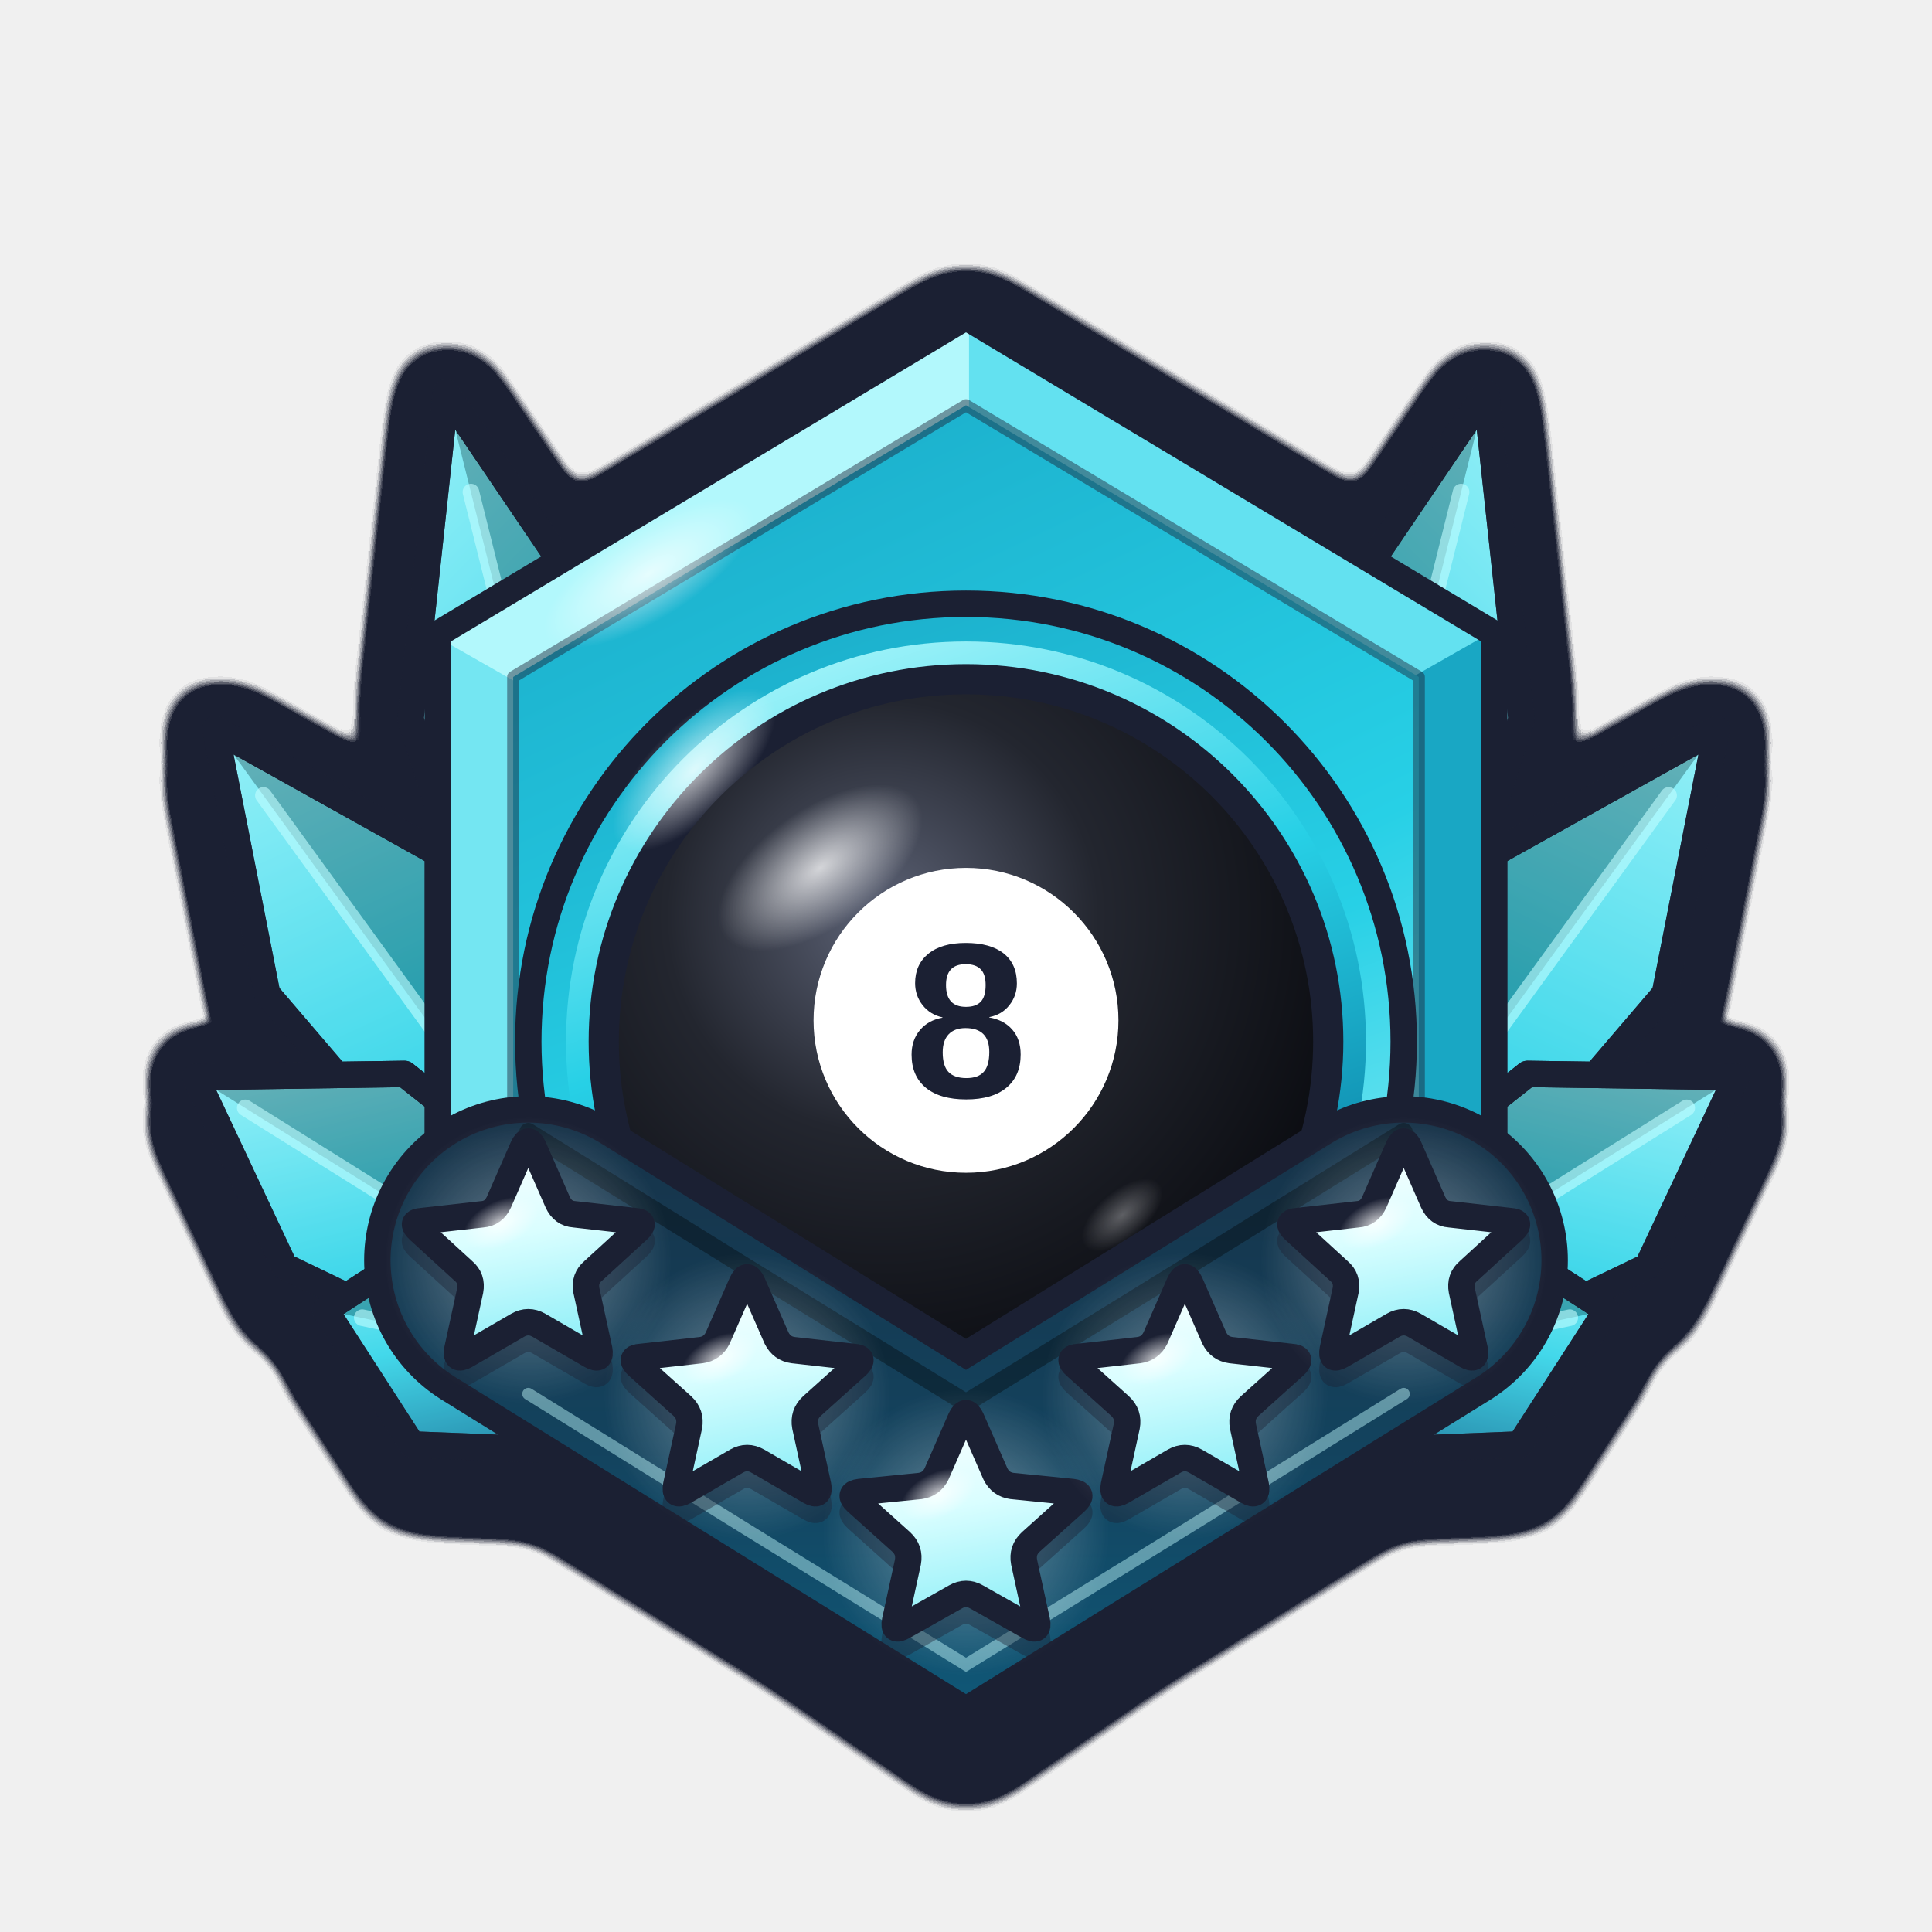
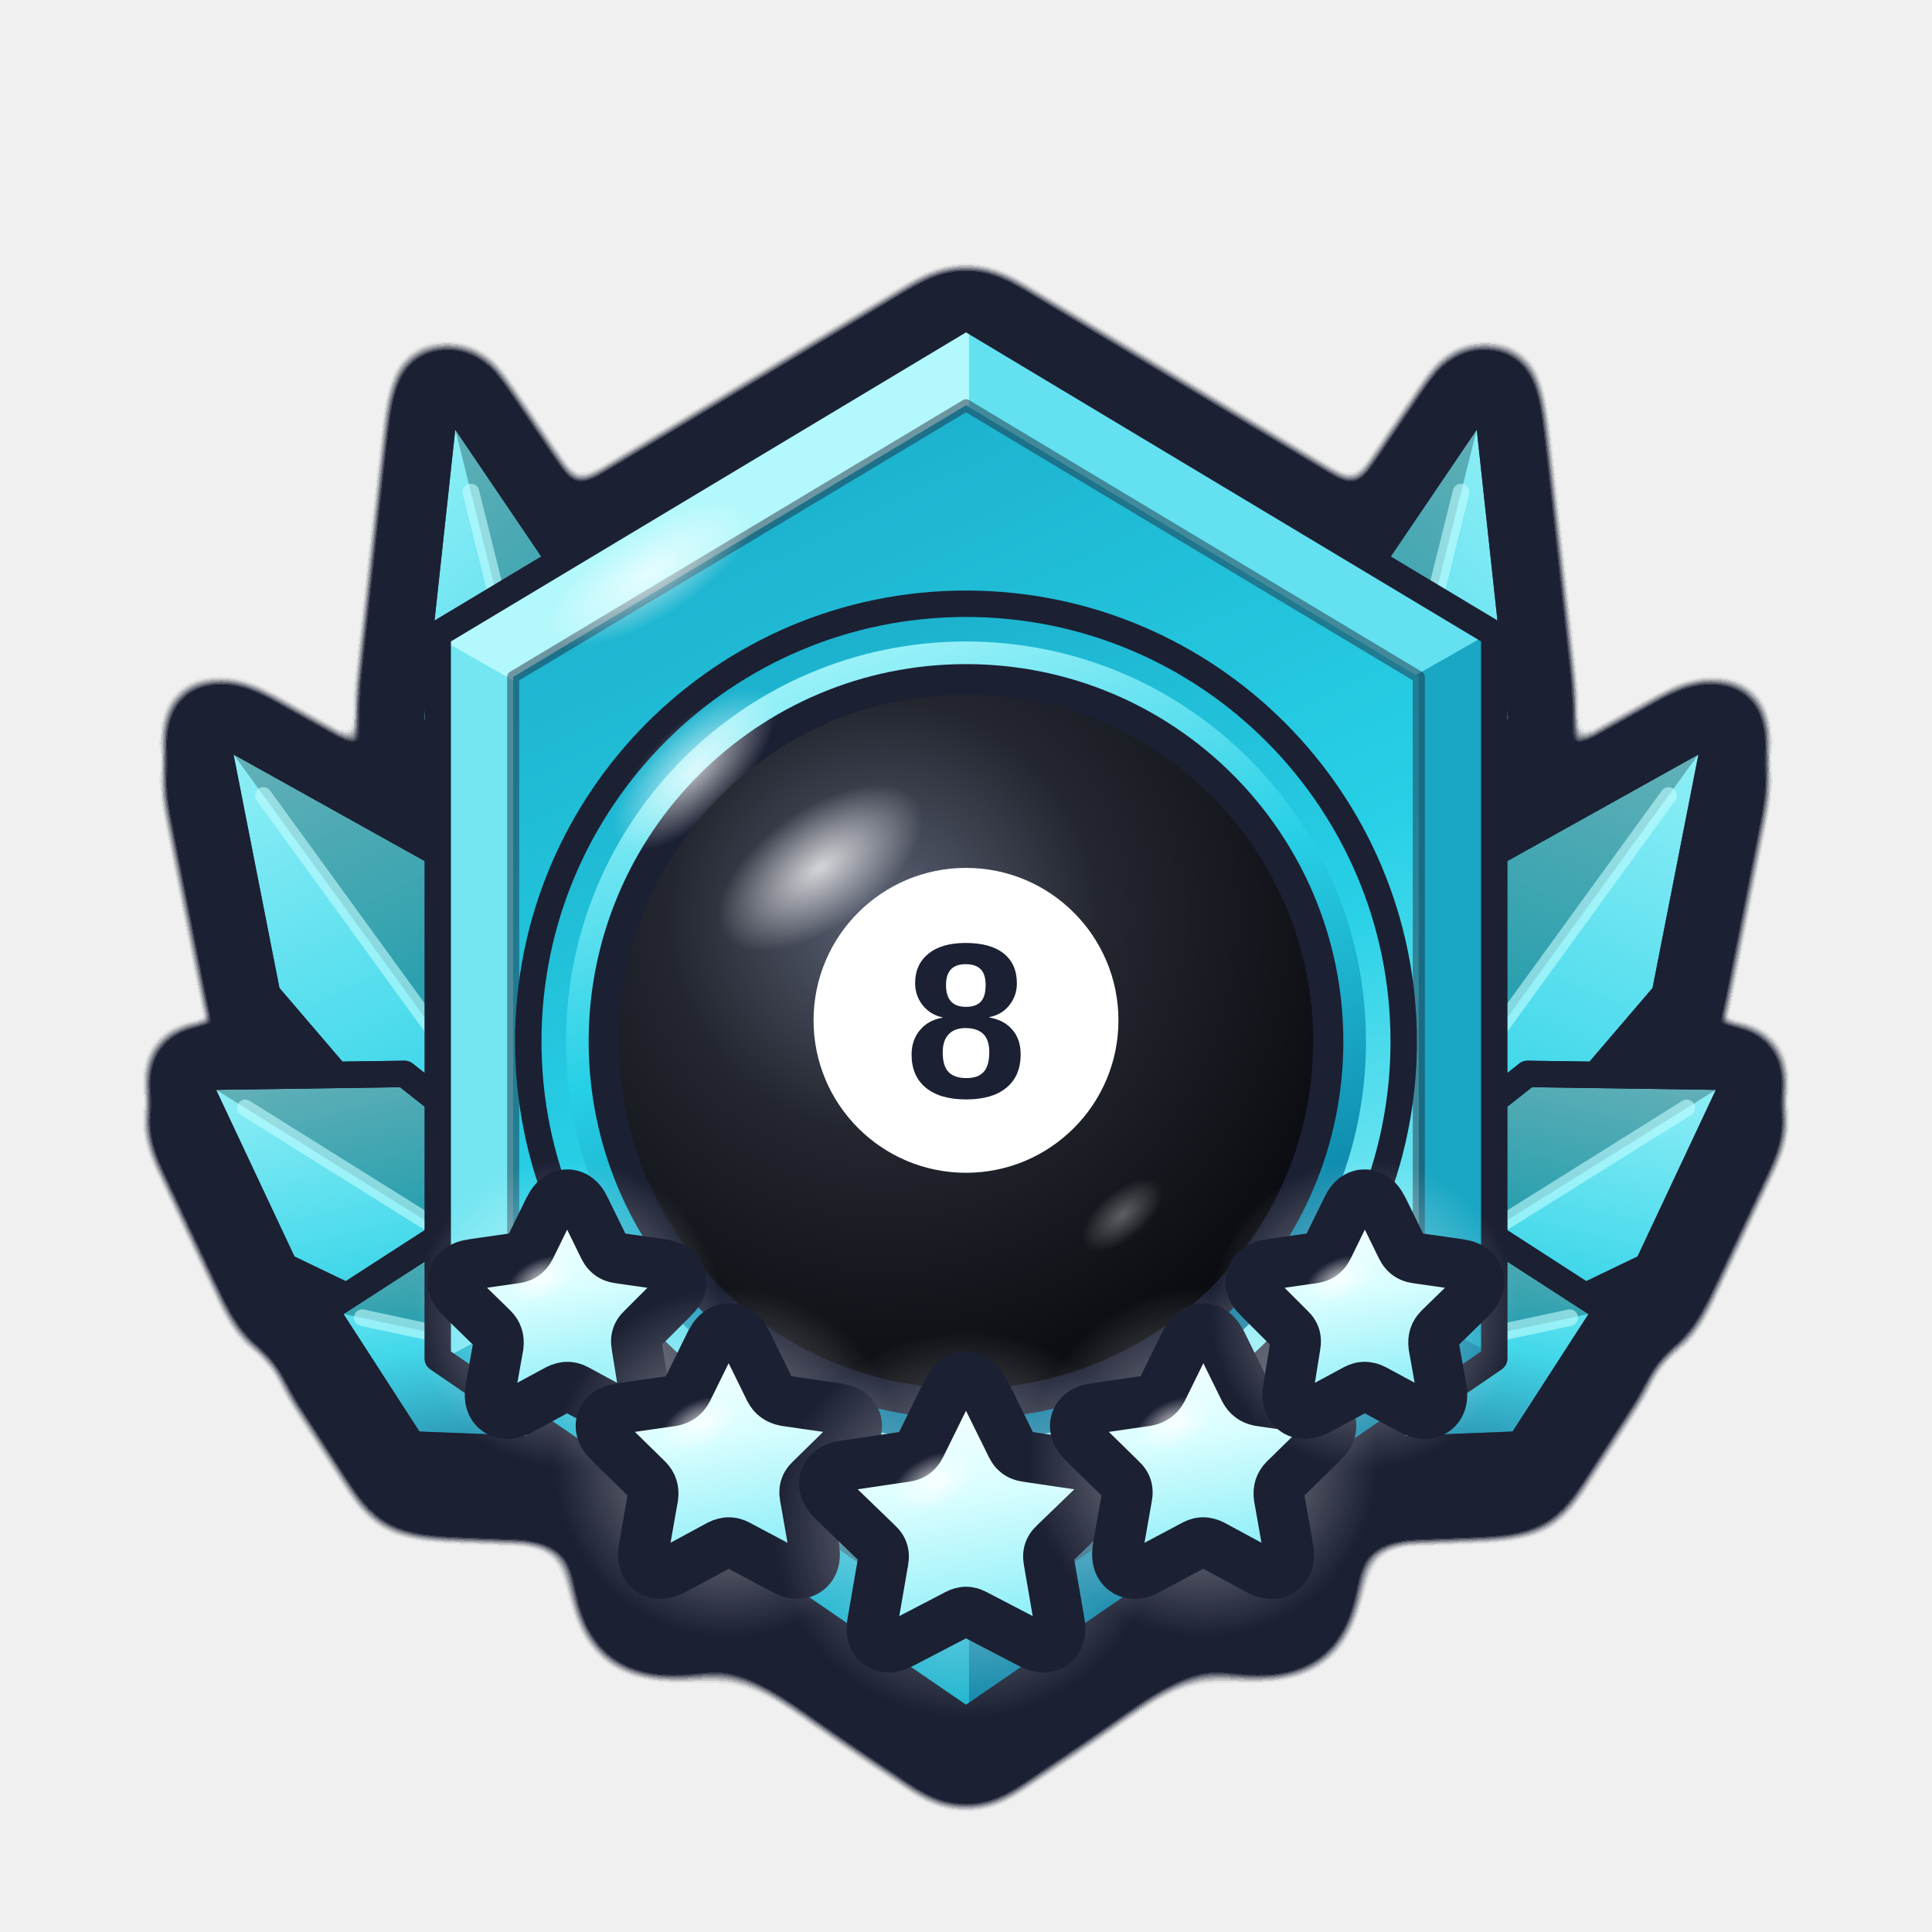
<svg xmlns="http://www.w3.org/2000/svg" width="512" height="512" viewBox="0 0 256 256">
  <defs>
    <linearGradient id="blue" x1="0" y1="0" x2="0.35" y2="1">
      <stop offset="0" stop-color="#9ED3FF" />
      <stop offset="0.45" stop-color="#3B9BFF" />
      <stop offset="1" stop-color="#1F6BD0" />
    </linearGradient>
    <linearGradient id="green" x1="0" y1="0" x2="0.35" y2="1">
      <stop offset="0" stop-color="#A8F5BE" />
      <stop offset="0.45" stop-color="#3DD66B" />
      <stop offset="1" stop-color="#1E9E47" />
    </linearGradient>
    <linearGradient id="red" x1="0" y1="0" x2="0.35" y2="1">
      <stop offset="0" stop-color="#FFA3A3" />
      <stop offset="0.45" stop-color="#FF4D4D" />
      <stop offset="1" stop-color="#C9283A" />
    </linearGradient>
    <linearGradient id="gold" x1="0" y1="0" x2="0.35" y2="1">
      <stop offset="0" stop-color="#FFF1A0" />
      <stop offset="0.45" stop-color="#FFC928" />
      <stop offset="1" stop-color="#DB8E00" />
    </linearGradient>
    <linearGradient id="wood" x1="0" y1="0" x2="0.35" y2="1">
      <stop offset="0" stop-color="#FFD9A0" />
      <stop offset="0.45" stop-color="#E7A35C" />
      <stop offset="1" stop-color="#A8622A" />
    </linearGradient>
    <linearGradient id="darkwood" x1="0" y1="0" x2="0.35" y2="1">
      <stop offset="0" stop-color="#C07A45" />
      <stop offset="0.45" stop-color="#8A4B22" />
      <stop offset="1" stop-color="#5E3014" />
    </linearGradient>
    <linearGradient id="white" x1="0" y1="0" x2="0.35" y2="1">
      <stop offset="0" stop-color="#FFFFFF" />
      <stop offset="0.45" stop-color="#F4F8FF" />
      <stop offset="1" stop-color="#C9D6EA" />
    </linearGradient>
    <linearGradient id="grey" x1="0" y1="0" x2="0.35" y2="1">
      <stop offset="0" stop-color="#E4E9F2" />
      <stop offset="0.45" stop-color="#AEB8C8" />
      <stop offset="1" stop-color="#7B869A" />
    </linearGradient>
    <linearGradient id="steel" x1="0" y1="0" x2="0.35" y2="1">
      <stop offset="0" stop-color="#D8E6F7" />
      <stop offset="0.45" stop-color="#9FB2CC" />
      <stop offset="1" stop-color="#6A7D98" />
    </linearGradient>
    <linearGradient id="cloth" x1="0" y1="0" x2="0.35" y2="1">
      <stop offset="0" stop-color="#6FE08E" />
      <stop offset="0.45" stop-color="#2FA24F" />
      <stop offset="1" stop-color="#1C7A37" />
    </linearGradient>
    <linearGradient id="sad" x1="0" y1="0" x2="0.35" y2="1">
      <stop offset="0" stop-color="#C4D4EE" />
      <stop offset="0.45" stop-color="#8EA3C7" />
      <stop offset="1" stop-color="#5E7299" />
    </linearGradient>
    <linearGradient id="purple" x1="0" y1="0" x2="0.35" y2="1">
      <stop offset="0" stop-color="#D7B8FF" />
      <stop offset="0.45" stop-color="#A259FF" />
      <stop offset="1" stop-color="#6E2FD0" />
    </linearGradient>
    <radialGradient id="shine" cx="0.5" cy="0.5" r="0.5">
      <stop offset="0" stop-color="#FFFFFF" stop-opacity="0.9" />
      <stop offset="1" stop-color="#FFFFFF" stop-opacity="0" />
    </radialGradient>
    <filter id="ink" x="-30%" y="-30%" width="160%" height="160%" color-interpolation-filters="sRGB">
      <feGaussianBlur in="SourceAlpha" stdDeviation="6.92" result="blur" />
      <feComponentTransfer in="blur" result="grown">
        <feFuncA type="linear" slope="7" intercept="-0.35" />
      </feComponentTransfer>
      <feOffset in="grown" dy="6" result="lip" />
      <feMerge result="both">
        <feMergeNode in="lip" />
        <feMergeNode in="grown" />
      </feMerge>
      <feFlood flood-color="#1B2033" />
      <feComposite in2="both" operator="in" result="outline" />
      <feMerge>
        <feMergeNode in="outline" />
        <feMergeNode in="SourceGraphic" />
      </feMerge>
    </filter>
  </defs>
  <defs>
    <filter id="badgeInk" x="-20%" y="-20%" width="140%" height="140%" color-interpolation-filters="sRGB">
      <feGaussianBlur in="SourceAlpha" stdDeviation="3.2" result="blur" />
      <feComponentTransfer in="blur" result="grown">
        <feFuncA type="linear" slope="40" intercept="-0.716" />
      </feComponentTransfer>
      <feOffset in="grown" dy="5" result="lip" />
      <feMerge result="both">
        <feMergeNode in="lip" />
        <feMergeNode in="grown" />
      </feMerge>
      <feFlood flood-color="#1B2033" />
      <feComposite in2="both" operator="in" result="outline" />
      <feMerge>
        <feMergeNode in="outline" />
        <feMergeNode in="SourceGraphic" />
      </feMerge>
    </filter>
  </defs>
  <defs>
    <linearGradient id="m" x1="0" y1="0" x2="0.35" y2="1">
      <stop offset="0.00" stop-color="#C2FDFF" />
      <stop offset="0.50" stop-color="#27D0E6" />
      <stop offset="1.00" stop-color="#08789E" />
    </linearGradient>
    <linearGradient id="r" x1="0" y1="0" x2="0.35" y2="1">
      <stop offset="0.00" stop-color="#19A8C6" />
      <stop offset="0.60" stop-color="#27D0E6" />
      <stop offset="1.00" stop-color="#84EBF5" />
    </linearGradient>
    <linearGradient id="w" x1="0" y1="0" x2="0.35" y2="1">
      <stop offset="0.00" stop-color="#8CEDF6" />
      <stop offset="0.55" stop-color="#27D0E6" />
      <stop offset="1.00" stop-color="#08789E" />
    </linearGradient>
    <linearGradient id="c" x1="0" y1="0" x2="0.3" y2="1">
      <stop offset="0.00" stop-color="#DAFEFF" />
      <stop offset="0.55" stop-color="#6DE4F1" />
      <stop offset="1.00" stop-color="#27D0E6" />
    </linearGradient>
    <linearGradient id="s" x1="0" y1="0" x2="0.2" y2="1">
      <stop offset="0.00" stop-color="#FFFFFF" />
      <stop offset="0.50" stop-color="#DAFEFF" />
      <stop offset="1.00" stop-color="#94F0F8" />
    </linearGradient>
    <linearGradient id="g" x1="0" y1="0" x2="0.35" y2="1">
      <stop offset="0.00" stop-color="#FFF3A6" />
      <stop offset="0.50" stop-color="#FFC928" />
      <stop offset="1.00" stop-color="#C97F00" />
    </linearGradient>
    <linearGradient id="gr" x1="0" y1="0" x2="0.35" y2="1">
      <stop offset="0.00" stop-color="#E7A816" />
      <stop offset="0.60" stop-color="#FFC928" />
      <stop offset="1.00" stop-color="#FFE274" />
    </linearGradient>
    <radialGradient id="ball" cx="0.38" cy="0.32" r="0.78">
      <stop offset="0" stop-color="#5C6275" />
      <stop offset="0.4" stop-color="#23262F" />
      <stop offset="1" stop-color="#06070B" />
    </radialGradient>
  </defs>
  <g filter="url(#badgeInk)">
    <path d="M83.3 186.2 L54.4 95.3 L59.1 52.0 L83.5 88.0 L100.7 181.8 Z" fill="url(#w)" stroke="#1B2033" stroke-width="3.5" stroke-linejoin="round" />
    <path d="M92.0 184.0 L100.7 181.8 L83.5 88.0 L59.1 52.0 Z" fill="#000000" opacity="0.25" />
    <path d="M92.0 184.0 L83.3 186.2 L54.4 95.3 L59.1 52.0 Z" fill="#C2FDFF" opacity="0.18" />
    <path d="M89.4 173.4 L62.4 65.2" fill="none" stroke="#C2FDFF" stroke-width="2.2" stroke-linecap="round" stroke-linejoin="round" opacity="0.6" />
    <path d="M83.3 186.2 L54.4 95.3 L59.1 52.0 L83.5 88.0 L100.7 181.8 Z" fill="none" stroke="#1B2033" stroke-width="3.5" stroke-linejoin="round" />
    <path d="M84.7 189.3 L35.4 131.7 L28.5 96.6 L59.7 114.0 L99.3 178.7 Z" fill="url(#w)" stroke="#1B2033" stroke-width="3.5" stroke-linejoin="round" />
    <path d="M92.0 184.0 L99.3 178.7 L59.7 114.0 L28.5 96.6 Z" fill="#000000" opacity="0.25" />
    <path d="M92.0 184.0 L84.7 189.3 L35.4 131.7 L28.5 96.6 Z" fill="#C2FDFF" opacity="0.18" />
    <path d="M86.9 177.0 L34.9 105.4" fill="none" stroke="#C2FDFF" stroke-width="2.2" stroke-linecap="round" stroke-linejoin="round" opacity="0.6" />
    <path d="M84.7 189.3 L35.4 131.7 L28.5 96.6 L59.7 114.0 L99.3 178.7 Z" fill="none" stroke="#1B2033" stroke-width="3.5" stroke-linejoin="round" />
    <path d="M87.2 191.6 L37.7 167.8 L25.9 142.7 L53.6 142.3 L96.8 176.4 Z" fill="url(#w)" stroke="#1B2033" stroke-width="3.5" stroke-linejoin="round" />
    <path d="M92.0 184.0 L96.8 176.4 L53.6 142.3 L25.9 142.7 Z" fill="#000000" opacity="0.25" />
    <path d="M92.0 184.0 L87.2 191.6 L37.7 167.8 L25.9 142.7 Z" fill="#C2FDFF" opacity="0.18" />
    <path d="M86.7 180.7 L32.5 146.8" fill="none" stroke="#C2FDFF" stroke-width="2.2" stroke-linecap="round" stroke-linejoin="round" opacity="0.6" />
    <path d="M87.2 191.6 L37.7 167.8 L25.9 142.7 L53.6 142.3 L96.8 176.4 Z" fill="none" stroke="#1B2033" stroke-width="3.5" stroke-linejoin="round" />
    <path d="M90.1 192.8 L54.6 191.4 L43.1 173.6 L60.9 162.1 L93.9 175.2 Z" fill="url(#w)" stroke="#1B2033" stroke-width="3.5" stroke-linejoin="round" />
    <path d="M92.0 184.0 L93.9 175.2 L60.9 162.1 L43.1 173.6 Z" fill="#000000" opacity="0.25" />
    <path d="M92.0 184.0 L90.1 192.8 L54.6 191.4 L43.1 173.6 Z" fill="#C2FDFF" opacity="0.18" />
    <path d="M88.1 183.2 L48.0 174.6" fill="none" stroke="#C2FDFF" stroke-width="2.2" stroke-linecap="round" stroke-linejoin="round" opacity="0.6" />
    <path d="M90.1 192.8 L54.6 191.4 L43.1 173.6 L60.9 162.1 L93.9 175.2 Z" fill="none" stroke="#1B2033" stroke-width="3.5" stroke-linejoin="round" />
    <g transform="matrix(-1 0 0 1 256 0)">
      <path d="M83.3 186.2 L54.4 95.3 L59.1 52.0 L83.5 88.0 L100.7 181.8 Z" fill="url(#w)" stroke="#1B2033" stroke-width="3.5" stroke-linejoin="round" />
      <path d="M92.0 184.0 L100.7 181.8 L83.5 88.0 L59.1 52.0 Z" fill="#000000" opacity="0.25" />
      <path d="M92.0 184.0 L83.3 186.2 L54.4 95.3 L59.1 52.0 Z" fill="#C2FDFF" opacity="0.18" />
      <path d="M89.4 173.4 L62.4 65.2" fill="none" stroke="#C2FDFF" stroke-width="2.2" stroke-linecap="round" stroke-linejoin="round" opacity="0.6" />
      <path d="M83.3 186.2 L54.4 95.3 L59.1 52.0 L83.5 88.0 L100.7 181.8 Z" fill="none" stroke="#1B2033" stroke-width="3.5" stroke-linejoin="round" />
      <path d="M84.7 189.3 L35.4 131.7 L28.5 96.6 L59.7 114.0 L99.3 178.7 Z" fill="url(#w)" stroke="#1B2033" stroke-width="3.5" stroke-linejoin="round" />
      <path d="M92.0 184.0 L99.3 178.7 L59.7 114.0 L28.5 96.6 Z" fill="#000000" opacity="0.25" />
      <path d="M92.0 184.0 L84.7 189.3 L35.4 131.7 L28.5 96.6 Z" fill="#C2FDFF" opacity="0.18" />
      <path d="M86.9 177.0 L34.9 105.4" fill="none" stroke="#C2FDFF" stroke-width="2.2" stroke-linecap="round" stroke-linejoin="round" opacity="0.6" />
      <path d="M84.7 189.3 L35.4 131.7 L28.5 96.6 L59.7 114.0 L99.3 178.7 Z" fill="none" stroke="#1B2033" stroke-width="3.5" stroke-linejoin="round" />
      <path d="M87.2 191.6 L37.7 167.8 L25.9 142.7 L53.6 142.3 L96.8 176.4 Z" fill="url(#w)" stroke="#1B2033" stroke-width="3.5" stroke-linejoin="round" />
      <path d="M92.0 184.0 L96.8 176.4 L53.6 142.3 L25.9 142.7 Z" fill="#000000" opacity="0.25" />
      <path d="M92.0 184.0 L87.2 191.6 L37.7 167.8 L25.9 142.7 Z" fill="#C2FDFF" opacity="0.18" />
      <path d="M86.7 180.7 L32.5 146.8" fill="none" stroke="#C2FDFF" stroke-width="2.2" stroke-linecap="round" stroke-linejoin="round" opacity="0.6" />
      <path d="M87.2 191.6 L37.7 167.8 L25.9 142.7 L53.6 142.3 L96.8 176.4 Z" fill="none" stroke="#1B2033" stroke-width="3.5" stroke-linejoin="round" />
      <path d="M90.1 192.8 L54.6 191.4 L43.1 173.6 L60.9 162.1 L93.9 175.2 Z" fill="url(#w)" stroke="#1B2033" stroke-width="3.5" stroke-linejoin="round" />
      <path d="M92.0 184.0 L93.9 175.2 L60.9 162.1 L43.1 173.6 Z" fill="#000000" opacity="0.25" />
      <path d="M92.0 184.0 L90.1 192.8 L54.6 191.4 L43.1 173.6 Z" fill="#C2FDFF" opacity="0.18" />
      <path d="M88.1 183.2 L48.0 174.6" fill="none" stroke="#C2FDFF" stroke-width="2.2" stroke-linecap="round" stroke-linejoin="round" opacity="0.6" />
      <path d="M90.1 192.8 L54.6 191.4 L43.1 173.6 L60.9 162.1 L93.9 175.2 Z" fill="none" stroke="#1B2033" stroke-width="3.5" stroke-linejoin="round" />
    </g>
    <path d="M128.0 42.0 L198.0 84.0 L188.0 89.7 L128.0 53.7 Z" fill="#63E1F0" stroke="#63E1F0" stroke-width="0.8" />
    <path d="M198.0 84.0 L198.0 180.0 L188.0 174.7 L188.0 89.7 Z" fill="#19A7C4" stroke="#19A7C4" stroke-width="0.8" />
    <path d="M198.0 180.0 L128.0 228.0 L128.0 215.9 L188.0 174.7 Z" fill="#0D86A9" stroke="#0D86A9" stroke-width="0.8" />
    <path d="M128.0 228.0 L58.0 180.0 L68.0 174.7 L128.0 215.9 Z" fill="#1DB4CF" stroke="#1DB4CF" stroke-width="0.8" />
    <path d="M58.0 180.0 L58.0 84.0 L68.0 89.7 L68.0 174.7 Z" fill="#74E6F2" stroke="#74E6F2" stroke-width="0.8" />
    <path d="M58.0 84.0 L128.0 42.0 L128.0 53.7 L68.0 89.7 Z" fill="#B2F8FC" stroke="#B2F8FC" stroke-width="0.8" />
    <path d="M128.0 53.7 L188.0 89.7 L188.0 174.7 L128.0 215.9 L68.0 174.7 L68.0 89.7 Z" fill="url(#r)" />
    <path d="M128.0 53.7 L188.0 89.7 L188.0 174.7 L128.0 215.9 L68.0 174.7 L68.0 89.7 Z" fill="none" stroke="#1B2033" stroke-width="1.6" stroke-opacity="0.45" stroke-linejoin="round" />
    <path d="M128.0 42.0 L198.0 84.0 L198.0 180.0 L128.0 228.0 L58.0 180.0 L58.0 84.0 Z" fill="none" stroke="#1B2033" stroke-width="3.5" stroke-linejoin="round" />
    <ellipse cx="86" cy="76" rx="16" ry="6" fill="url(#shine)" opacity="0.75" transform="rotate(-32 86 76)" />
    <circle cx="128" cy="138" r="58" fill="url(#r)" stroke="#1B2033" stroke-width="3.5" />
    <circle cx="128" cy="138" r="53" fill="url(#m)" />
    <circle cx="128" cy="138" r="50" fill="#1B2033" />
    <ellipse cx="92" cy="102" rx="14" ry="6" fill="url(#shine)" opacity="0.8" transform="rotate(-45 92 102)" />
    <circle cx="128" cy="138" r="46" fill="url(#ball)" />
    <circle cx="128.0" cy="135.2" r="20.2" fill="#FFFFFF" />
    <text x="128.0" y="145.4" font-family="Arial Black, Arial, sans-serif" font-weight="900" font-size="29.3" text-anchor="middle" fill="#1B2033">8</text>
    <ellipse cx="108.68" cy="115.0" rx="15.64" ry="7.82" fill="url(#shine)" opacity="0.85" transform="rotate(-35 108.68 115.0)" />
    <ellipse cx="148.7" cy="161.0" rx="6.44" ry="3.22" fill="url(#shine)" opacity="0.35" transform="rotate(-40 148.7 161.0)" />
    <defs>
-       <linearGradient id="tray" gradientUnits="userSpaceOnUse" x1="0" y1="147.0" x2="0" y2="229.0">
-         <stop offset="0" stop-color="#173248" />
-         <stop offset="0.55" stop-color="#13435E" />
-         <stop offset="1" stop-color="#0F5979" />
-       </linearGradient>
      <radialGradient id="glow">
-         <stop offset="0" stop-color="#FFFFFF" stop-opacity="0.5" />
+         <stop offset="0" stop-color="#FFFFFF" stop-opacity="0.55" />
        <stop offset="1" stop-color="#FFFFFF" stop-opacity="0" />
      </radialGradient>
    </defs>
-     <path d="M70.0 167.0 L99.0 185.0 L128.0 203.0 L157.0 185.0 L186.0 167.0" fill="none" stroke-linecap="round" stroke-linejoin="miter" stroke-miterlimit="4" stroke="#1B2033" stroke-width="43.5" />
-     <path d="M70.0 167.0 L99.0 185.0 L128.0 203.0 L157.0 185.0 L186.0 167.0" fill="none" stroke-linecap="round" stroke-linejoin="miter" stroke-miterlimit="4" stroke="url(#tray)" stroke-width="36.5" />
-     <path d="M70.0 184.7 L99.0 202.7 L128.0 220.6 L157.0 202.7 L186.0 184.7" fill="none" stroke="#C2FDFF" stroke-width="1.6" stroke-opacity="0.45" stroke-linecap="round" />
-     <path d="M70.0 150.0 L99.0 168.0 L128.0 185.9 L157.0 168.0 L186.0 150.0" fill="none" stroke="#000000" stroke-width="2.4" stroke-opacity="0.35" stroke-linecap="round" />
-     <circle cx="70.0" cy="167.0" r="19.0" fill="url(#glow)" opacity="0.8" />
-     <path opacity="0.4" d="M69.3 154.2 Q70.0 152.7 70.7 154.2 L73.9 161.5 Q74.6 163.0 76.1 163.1 L84.1 164.0 Q85.7 164.1 84.5 165.2 L78.6 170.6 Q77.4 171.6 77.7 173.2 L79.4 181.0 Q79.7 182.6 78.3 181.8 L71.4 177.8 Q70.0 177.0 68.6 177.8 L61.7 181.8 Q60.3 182.6 60.6 181.0 L62.3 173.2 Q62.6 171.6 61.4 170.6 L55.5 165.2 Q54.3 164.1 55.9 164.0 L63.9 163.1 Q65.4 163.0 66.1 161.5 Z" fill="#000000" stroke="#1B2033" stroke-width="3.5" stroke-linejoin="round" />
-     <ellipse cx="66.37" cy="164.29" rx="5.28" ry="2.97" fill="url(#shine)" opacity="0.85" transform="rotate(-25 66.37 164.29)" />
-     <path d="M69.3 152.0 Q70.0 150.5 70.7 152.0 L73.9 159.3 Q74.6 160.8 76.1 160.9 L84.1 161.8 Q85.7 161.9 84.5 163.0 L78.6 168.4 Q77.4 169.4 77.7 171.0 L79.4 178.8 Q79.7 180.4 78.3 179.6 L71.4 175.6 Q70.0 174.8 68.6 175.6 L61.7 179.6 Q60.3 180.4 60.6 178.8 L62.3 171.0 Q62.6 169.4 61.4 168.4 L55.5 163.0 Q54.3 161.9 55.9 161.8 L63.9 160.9 Q65.4 160.8 66.1 159.3 Z" fill="url(#s)" stroke="#1B2033" stroke-width="3.5" stroke-linejoin="round" />
-     <ellipse cx="66.37" cy="162.09" rx="5.28" ry="2.97" fill="url(#shine)" opacity="0.85" transform="rotate(-25 66.37 162.09)" />
-     <circle cx="99.0" cy="185.0" r="19.0" fill="url(#glow)" opacity="0.8" />
-     <path opacity="0.4" d="M98.3 172.2 Q99.0 170.7 99.7 172.2 L102.9 179.5 Q103.6 180.9 105.1 181.1 L113.1 182.0 Q114.7 182.1 113.5 183.2 L107.6 188.5 Q106.4 189.6 106.7 191.2 L108.4 199.0 Q108.7 200.6 107.3 199.8 L100.4 195.8 Q99.0 195.0 97.6 195.8 L90.7 199.8 Q89.3 200.6 89.6 199.0 L91.3 191.2 Q91.6 189.6 90.4 188.5 L84.5 183.2 Q83.3 182.1 84.9 182.0 L92.9 181.1 Q94.4 180.9 95.1 179.5 Z" fill="#000000" stroke="#1B2033" stroke-width="3.5" stroke-linejoin="round" />
-     <ellipse cx="95.37" cy="182.27" rx="5.28" ry="2.97" fill="url(#shine)" opacity="0.85" transform="rotate(-25 95.37 182.27)" />
-     <path d="M98.3 170.0 Q99.0 168.5 99.7 170.0 L102.9 177.3 Q103.6 178.7 105.1 178.9 L113.1 179.8 Q114.7 179.9 113.5 181.0 L107.6 186.3 Q106.4 187.4 106.7 189.0 L108.4 196.8 Q108.7 198.4 107.3 197.6 L100.4 193.6 Q99.0 192.8 97.6 193.6 L90.7 197.6 Q89.3 198.4 89.6 196.8 L91.3 189.0 Q91.6 187.4 90.4 186.3 L84.5 181.0 Q83.3 179.9 84.9 179.8 L92.9 178.9 Q94.4 178.7 95.1 177.3 Z" fill="url(#s)" stroke="#1B2033" stroke-width="3.5" stroke-linejoin="round" />
-     <ellipse cx="95.37" cy="180.07" rx="5.28" ry="2.97" fill="url(#shine)" opacity="0.85" transform="rotate(-25 95.37 180.07)" />
-     <circle cx="128.0" cy="203.0" r="19.0" fill="url(#glow)" opacity="0.8" />
-     <path opacity="0.4" d="M127.3 190.2 Q128.0 188.7 128.7 190.2 L131.9 197.5 Q132.6 198.9 134.1 199.1 L142.1 199.9 Q143.7 200.1 142.5 201.2 L136.6 206.5 Q135.4 207.6 135.7 209.2 L137.4 217.0 Q137.7 218.5 136.3 217.7 L129.4 213.8 Q128.0 213.0 126.6 213.8 L119.7 217.7 Q118.3 218.5 118.6 217.0 L120.3 209.2 Q120.6 207.6 119.4 206.5 L113.5 201.2 Q112.3 200.1 113.9 199.9 L121.9 199.1 Q123.4 198.9 124.1 197.5 Z" fill="#000000" stroke="#1B2033" stroke-width="3.5" stroke-linejoin="round" />
-     <ellipse cx="124.37" cy="200.25" rx="5.28" ry="2.97" fill="url(#shine)" opacity="0.85" transform="rotate(-25 124.37 200.25)" />
-     <path d="M127.3 188.0 Q128.0 186.5 128.7 188.0 L131.9 195.3 Q132.6 196.7 134.1 196.9 L142.1 197.7 Q143.7 197.9 142.5 199.0 L136.6 204.3 Q135.4 205.4 135.7 207.0 L137.4 214.8 Q137.7 216.3 136.3 215.5 L129.4 211.6 Q128.0 210.8 126.6 211.6 L119.7 215.5 Q118.3 216.3 118.6 214.8 L120.3 207.0 Q120.6 205.4 119.4 204.3 L113.5 199.0 Q112.3 197.9 113.9 197.7 L121.9 196.9 Q123.4 196.7 124.1 195.3 Z" fill="url(#s)" stroke="#1B2033" stroke-width="3.5" stroke-linejoin="round" />
-     <ellipse cx="124.37" cy="198.05" rx="5.28" ry="2.97" fill="url(#shine)" opacity="0.85" transform="rotate(-25 124.37 198.05)" />
-     <circle cx="157.0" cy="185.0" r="19.0" fill="url(#glow)" opacity="0.8" />
-     <path opacity="0.4" d="M156.3 172.2 Q157.0 170.7 157.7 172.2 L160.9 179.5 Q161.6 180.9 163.1 181.1 L171.1 182.0 Q172.7 182.1 171.5 183.2 L165.6 188.5 Q164.4 189.6 164.7 191.2 L166.4 199.0 Q166.7 200.6 165.3 199.8 L158.4 195.8 Q157.0 195.0 155.6 195.8 L148.7 199.8 Q147.3 200.6 147.6 199.0 L149.3 191.2 Q149.6 189.6 148.4 188.5 L142.5 183.2 Q141.3 182.1 142.9 182.0 L150.9 181.1 Q152.4 180.9 153.1 179.5 Z" fill="#000000" stroke="#1B2033" stroke-width="3.5" stroke-linejoin="round" />
-     <ellipse cx="153.37" cy="182.27" rx="5.28" ry="2.97" fill="url(#shine)" opacity="0.85" transform="rotate(-25 153.37 182.27)" />
-     <path d="M156.3 170.0 Q157.0 168.5 157.7 170.0 L160.9 177.3 Q161.6 178.7 163.1 178.9 L171.1 179.8 Q172.7 179.9 171.5 181.0 L165.6 186.3 Q164.4 187.4 164.7 189.0 L166.4 196.8 Q166.7 198.4 165.3 197.6 L158.4 193.6 Q157.0 192.8 155.6 193.6 L148.7 197.6 Q147.3 198.4 147.6 196.8 L149.3 189.0 Q149.6 187.4 148.4 186.3 L142.5 181.0 Q141.3 179.9 142.9 179.8 L150.9 178.9 Q152.4 178.7 153.1 177.3 Z" fill="url(#s)" stroke="#1B2033" stroke-width="3.5" stroke-linejoin="round" />
-     <ellipse cx="153.37" cy="180.07" rx="5.28" ry="2.97" fill="url(#shine)" opacity="0.85" transform="rotate(-25 153.37 180.07)" />
-     <circle cx="186.0" cy="167.0" r="19.0" fill="url(#glow)" opacity="0.8" />
-     <path opacity="0.4" d="M185.3 154.2 Q186.0 152.7 186.7 154.2 L189.9 161.5 Q190.6 163.0 192.1 163.1 L200.1 164.0 Q201.7 164.1 200.5 165.2 L194.6 170.6 Q193.4 171.6 193.7 173.2 L195.4 181.0 Q195.7 182.6 194.3 181.8 L187.4 177.8 Q186.0 177.0 184.6 177.8 L177.7 181.8 Q176.3 182.6 176.6 181.0 L178.3 173.2 Q178.6 171.6 177.4 170.6 L171.5 165.2 Q170.3 164.1 171.9 164.0 L179.9 163.1 Q181.4 163.0 182.1 161.5 Z" fill="#000000" stroke="#1B2033" stroke-width="3.5" stroke-linejoin="round" />
-     <ellipse cx="182.37" cy="164.29" rx="5.28" ry="2.97" fill="url(#shine)" opacity="0.85" transform="rotate(-25 182.37 164.29)" />
-     <path d="M185.3 152.0 Q186.0 150.5 186.7 152.0 L189.9 159.3 Q190.6 160.8 192.1 160.9 L200.1 161.8 Q201.7 161.9 200.5 163.0 L194.6 168.4 Q193.4 169.4 193.7 171.0 L195.4 178.8 Q195.7 180.4 194.3 179.6 L187.4 175.6 Q186.0 174.8 184.6 175.6 L177.7 179.6 Q176.3 180.4 176.6 178.8 L178.3 171.0 Q178.6 169.4 177.4 168.4 L171.5 163.0 Q170.3 161.9 171.9 161.8 L179.9 160.9 Q181.4 160.8 182.1 159.3 Z" fill="url(#s)" stroke="#1B2033" stroke-width="3.5" stroke-linejoin="round" />
-     <ellipse cx="182.37" cy="162.09" rx="5.28" ry="2.97" fill="url(#shine)" opacity="0.85" transform="rotate(-25 182.37 162.09)" />
+     <circle cx="75.2" cy="174.1" r="20.5" fill="url(#glow)" />
+     <path d="M74.2 163.9 Q75.2 161.9 76.1 163.9 L78.6 169.0 Q79.6 171.0 81.8 171.3 L87.4 172.1 Q89.6 172.4 88.0 173.9 L84.0 177.9 Q82.4 179.4 82.8 181.6 L83.7 187.2 Q84.1 189.4 82.1 188.4 L77.1 185.7 Q75.2 184.7 73.2 185.7 L68.2 188.4 Q66.2 189.4 66.6 187.2 L67.6 181.6 Q67.9 179.4 66.4 177.9 L62.3 173.9 Q60.7 172.4 62.9 172.1 L68.5 171.3 Q70.7 171.0 71.7 169.0 Z" fill="#000000" opacity="0.35" />
+     <path d="M74.2 160.9 Q75.2 158.9 76.1 160.9 L78.6 166.0 Q79.6 168.0 81.8 168.3 L87.4 169.1 Q89.6 169.4 88.0 170.9 L84.0 174.9 Q82.4 176.4 82.8 178.6 L83.7 184.2 Q84.1 186.4 82.1 185.4 L77.1 182.7 Q75.2 181.7 73.2 182.7 L68.2 185.4 Q66.2 186.4 66.6 184.2 L67.6 178.6 Q67.9 176.4 66.4 174.9 L62.3 170.9 Q60.7 169.4 62.9 169.1 L68.5 168.3 Q70.7 168.0 71.7 166.0 Z" fill="#1B2033" stroke="#1B2033" stroke-width="9.9" stroke-linejoin="round" />
+     <path d="M74.2 160.9 Q75.2 158.9 76.1 160.9 L78.6 166.0 Q79.6 168.0 81.8 168.3 L87.4 169.1 Q89.6 169.4 88.0 170.9 L84.0 174.9 Q82.4 176.4 82.8 178.6 L83.7 184.2 Q84.1 186.4 82.1 185.4 L77.1 182.7 Q75.2 181.7 73.2 182.7 L68.2 185.4 Q66.2 186.4 66.6 184.2 L67.6 178.6 Q67.9 176.4 66.4 174.9 L62.3 170.9 Q60.7 169.4 62.9 169.1 L68.5 168.3 Q70.7 168.0 71.7 166.0 Z" fill="url(#s)" stroke="#1B2033" stroke-width="3.5" stroke-linejoin="round" />
+     <ellipse cx="71.81" cy="169.541" rx="4.864" ry="2.736" fill="url(#shine)" opacity="0.85" transform="rotate(-25 71.80951 169.5405)" />
+     <circle cx="96.6" cy="193.8" r="23.1" fill="url(#glow)" />
+     <path d="M95.6 181.6 Q96.6 179.7 97.5 181.6 L100.6 187.9 Q101.6 189.8 103.8 190.2 L110.7 191.2 Q112.8 191.5 111.3 193.0 L106.3 197.9 Q104.7 199.4 105.1 201.6 L106.3 208.4 Q106.6 210.6 104.7 209.6 L98.5 206.3 Q96.6 205.3 94.6 206.3 L88.5 209.6 Q86.5 210.6 86.9 208.4 L88.1 201.6 Q88.4 199.4 86.9 197.9 L81.9 193.0 Q80.3 191.5 82.5 191.2 L89.4 190.2 Q91.5 189.8 92.5 187.9 Z" fill="#000000" opacity="0.35" />
+     <path d="M95.6 178.6 Q96.6 176.7 97.5 178.6 L100.6 184.9 Q101.6 186.8 103.8 187.2 L110.7 188.2 Q112.8 188.5 111.3 190.0 L106.3 194.9 Q104.7 196.4 105.1 198.6 L106.3 205.4 Q106.6 207.6 104.7 206.6 L98.5 203.3 Q96.6 202.3 94.6 203.3 L88.5 206.6 Q86.5 207.6 86.9 205.4 L88.1 198.6 Q88.4 196.4 86.9 194.9 L81.9 190.0 Q80.3 188.5 82.5 188.2 L89.4 187.2 Q91.5 186.8 92.5 184.9 Z" fill="#1B2033" stroke="#1B2033" stroke-width="9.9" stroke-linejoin="round" />
+     <path d="M95.6 178.6 Q96.6 176.7 97.5 178.6 L100.6 184.9 Q101.6 186.8 103.8 187.2 L110.7 188.2 Q112.8 188.5 111.3 190.0 L106.3 194.9 Q104.7 196.4 105.1 198.6 L106.3 205.4 Q106.6 207.6 104.7 206.6 L98.5 203.3 Q96.6 202.3 94.6 203.3 L88.5 206.6 Q86.5 207.6 86.9 205.4 L88.1 198.6 Q88.4 196.4 86.9 194.9 L81.9 190.0 Q80.3 188.5 82.5 188.2 L89.4 187.2 Q91.5 186.8 92.5 184.9 Z" fill="url(#s)" stroke="#1B2033" stroke-width="3.5" stroke-linejoin="round" />
+     <ellipse cx="92.812" cy="188.623" rx="5.472" ry="3.078" fill="url(#shine)" opacity="0.85" transform="rotate(-25 92.81207 188.6231)" />
+     <circle cx="128.0" cy="202.0" r="25.7" fill="url(#glow)" />
+     <path d="M127.0 188.0 Q128.0 186.0 129.0 188.0 L132.6 195.3 Q133.6 197.3 135.8 197.6 L143.9 198.8 Q146.1 199.1 144.5 200.7 L138.6 206.4 Q137.0 207.9 137.4 210.1 L138.8 218.2 Q139.2 220.4 137.2 219.3 L129.9 215.5 Q128.0 214.5 126.1 215.5 L118.8 219.3 Q116.8 220.4 117.2 218.2 L118.6 210.1 Q119.0 207.9 117.4 206.4 L111.5 200.7 Q109.9 199.1 112.1 198.8 L120.2 197.6 Q122.4 197.3 123.4 195.3 Z" fill="#000000" opacity="0.35" />
+     <path d="M127.0 185.0 Q128.0 183.0 129.0 185.0 L132.6 192.3 Q133.6 194.3 135.8 194.6 L143.9 195.8 Q146.1 196.1 144.5 197.7 L138.6 203.4 Q137.0 204.9 137.4 207.1 L138.8 215.2 Q139.2 217.4 137.2 216.3 L129.9 212.5 Q128.0 211.5 126.1 212.5 L118.8 216.3 Q116.8 217.4 117.2 215.2 L118.6 207.1 Q119.0 204.9 117.4 203.4 L111.5 197.7 Q109.9 196.1 112.1 195.8 L120.2 194.6 Q122.4 194.3 123.4 192.3 Z" fill="#1B2033" stroke="#1B2033" stroke-width="9.9" stroke-linejoin="round" />
+     <path d="M127.0 185.0 Q128.0 183.0 129.0 185.0 L132.6 192.3 Q133.6 194.3 135.8 194.6 L143.9 195.8 Q146.1 196.1 144.5 197.7 L138.6 203.4 Q137.0 204.9 137.4 207.1 L138.8 215.2 Q139.2 217.4 137.2 216.3 L129.9 212.5 Q128.0 211.5 126.1 212.5 L118.8 216.3 Q116.8 217.4 117.2 215.2 L118.6 207.1 Q119.0 204.9 117.4 203.4 L111.5 197.7 Q109.9 196.1 112.1 195.8 L120.2 194.6 Q122.4 194.3 123.4 192.3 Z" fill="url(#s)" stroke="#1B2033" stroke-width="3.5" stroke-linejoin="round" />
+     <ellipse cx="123.82" cy="196.3" rx="6.08" ry="3.42" fill="url(#shine)" opacity="0.85" transform="rotate(-25 123.82 196.3)" />
+     <circle cx="159.4" cy="193.8" r="23.1" fill="url(#glow)" />
+     <path d="M158.5 181.6 Q159.4 179.7 160.4 181.6 L163.5 187.9 Q164.5 189.8 166.6 190.2 L173.5 191.2 Q175.7 191.5 174.1 193.0 L169.1 197.9 Q167.6 199.4 167.9 201.6 L169.1 208.4 Q169.5 210.6 167.5 209.6 L161.4 206.3 Q159.4 205.3 157.5 206.3 L151.3 209.6 Q149.4 210.6 149.7 208.4 L150.9 201.6 Q151.3 199.4 149.7 197.9 L144.7 193.0 Q143.2 191.5 145.3 191.2 L152.2 190.2 Q154.4 189.8 155.4 187.9 Z" fill="#000000" opacity="0.35" />
+     <path d="M158.5 178.6 Q159.4 176.7 160.4 178.6 L163.5 184.9 Q164.5 186.8 166.6 187.2 L173.5 188.2 Q175.7 188.5 174.1 190.0 L169.1 194.9 Q167.6 196.4 167.9 198.6 L169.1 205.4 Q169.5 207.6 167.5 206.6 L161.4 203.3 Q159.4 202.3 157.5 203.3 L151.3 206.6 Q149.4 207.6 149.7 205.4 L150.9 198.6 Q151.3 196.4 149.7 194.9 L144.7 190.0 Q143.2 188.5 145.3 188.2 L152.2 187.2 Q154.4 186.8 155.4 184.9 Z" fill="#1B2033" stroke="#1B2033" stroke-width="9.9" stroke-linejoin="round" />
+     <path d="M158.5 178.6 Q159.4 176.7 160.4 178.6 L163.5 184.9 Q164.5 186.8 166.6 187.2 L173.5 188.2 Q175.7 188.5 174.1 190.0 L169.1 194.9 Q167.6 196.4 167.9 198.6 L169.1 205.4 Q169.5 207.6 167.5 206.6 L161.4 203.3 Q159.4 202.3 157.5 203.3 L151.3 206.6 Q149.4 207.6 149.7 205.4 L150.9 198.6 Q151.3 196.4 149.7 194.9 L144.7 190.0 Q143.2 188.5 145.3 188.2 L152.2 187.2 Q154.4 186.8 155.4 184.9 Z" fill="url(#s)" stroke="#1B2033" stroke-width="3.5" stroke-linejoin="round" />
+     <ellipse cx="155.664" cy="188.623" rx="5.472" ry="3.078" fill="url(#shine)" opacity="0.85" transform="rotate(-25 155.6639 188.6231)" />
+     <circle cx="180.8" cy="174.1" r="20.5" fill="url(#glow)" />
+     <path d="M179.9 163.9 Q180.8 161.9 181.8 163.9 L184.3 169.0 Q185.3 171.0 187.5 171.3 L193.1 172.1 Q195.3 172.4 193.7 173.9 L189.6 177.9 Q188.1 179.4 188.4 181.6 L189.4 187.2 Q189.8 189.4 187.8 188.4 L182.8 185.7 Q180.8 184.7 178.9 185.7 L173.9 188.4 Q171.9 189.4 172.3 187.2 L173.2 181.6 Q173.6 179.4 172.0 177.9 L168.0 173.9 Q166.4 172.4 168.6 172.1 L174.2 171.3 Q176.4 171.0 177.4 169.0 Z" fill="#000000" opacity="0.35" />
+     <path d="M179.9 160.9 Q180.8 158.9 181.8 160.9 L184.3 166.0 Q185.3 168.0 187.5 168.3 L193.1 169.1 Q195.3 169.4 193.7 170.9 L189.6 174.9 Q188.1 176.4 188.4 178.6 L189.4 184.2 Q189.8 186.4 187.8 185.4 L182.8 182.7 Q180.8 181.7 178.9 182.7 L173.9 185.4 Q171.9 186.4 172.3 184.2 L173.2 178.6 Q173.6 176.4 172.0 174.9 L168.0 170.9 Q166.4 169.4 168.6 169.1 L174.2 168.3 Q176.4 168.0 177.4 166.0 Z" fill="#1B2033" stroke="#1B2033" stroke-width="9.9" stroke-linejoin="round" />
+     <path d="M179.9 160.9 Q180.8 158.9 181.8 160.9 L184.3 166.0 Q185.3 168.0 187.5 168.3 L193.1 169.1 Q195.3 169.4 193.7 170.9 L189.6 174.9 Q188.1 176.4 188.4 178.6 L189.4 184.2 Q189.8 186.4 187.8 185.4 L182.8 182.7 Q180.8 181.7 178.9 182.7 L173.9 185.4 Q171.9 186.4 172.3 184.2 L173.2 178.6 Q173.6 176.4 172.0 174.9 L168.0 170.9 Q166.4 169.4 168.6 169.1 L174.2 168.3 Q176.4 168.0 177.4 166.0 Z" fill="url(#s)" stroke="#1B2033" stroke-width="3.5" stroke-linejoin="round" />
+     <ellipse cx="177.502" cy="169.541" rx="4.864" ry="2.736" fill="url(#shine)" opacity="0.85" transform="rotate(-25 177.5025 169.5405)" />
  </g>
</svg>
